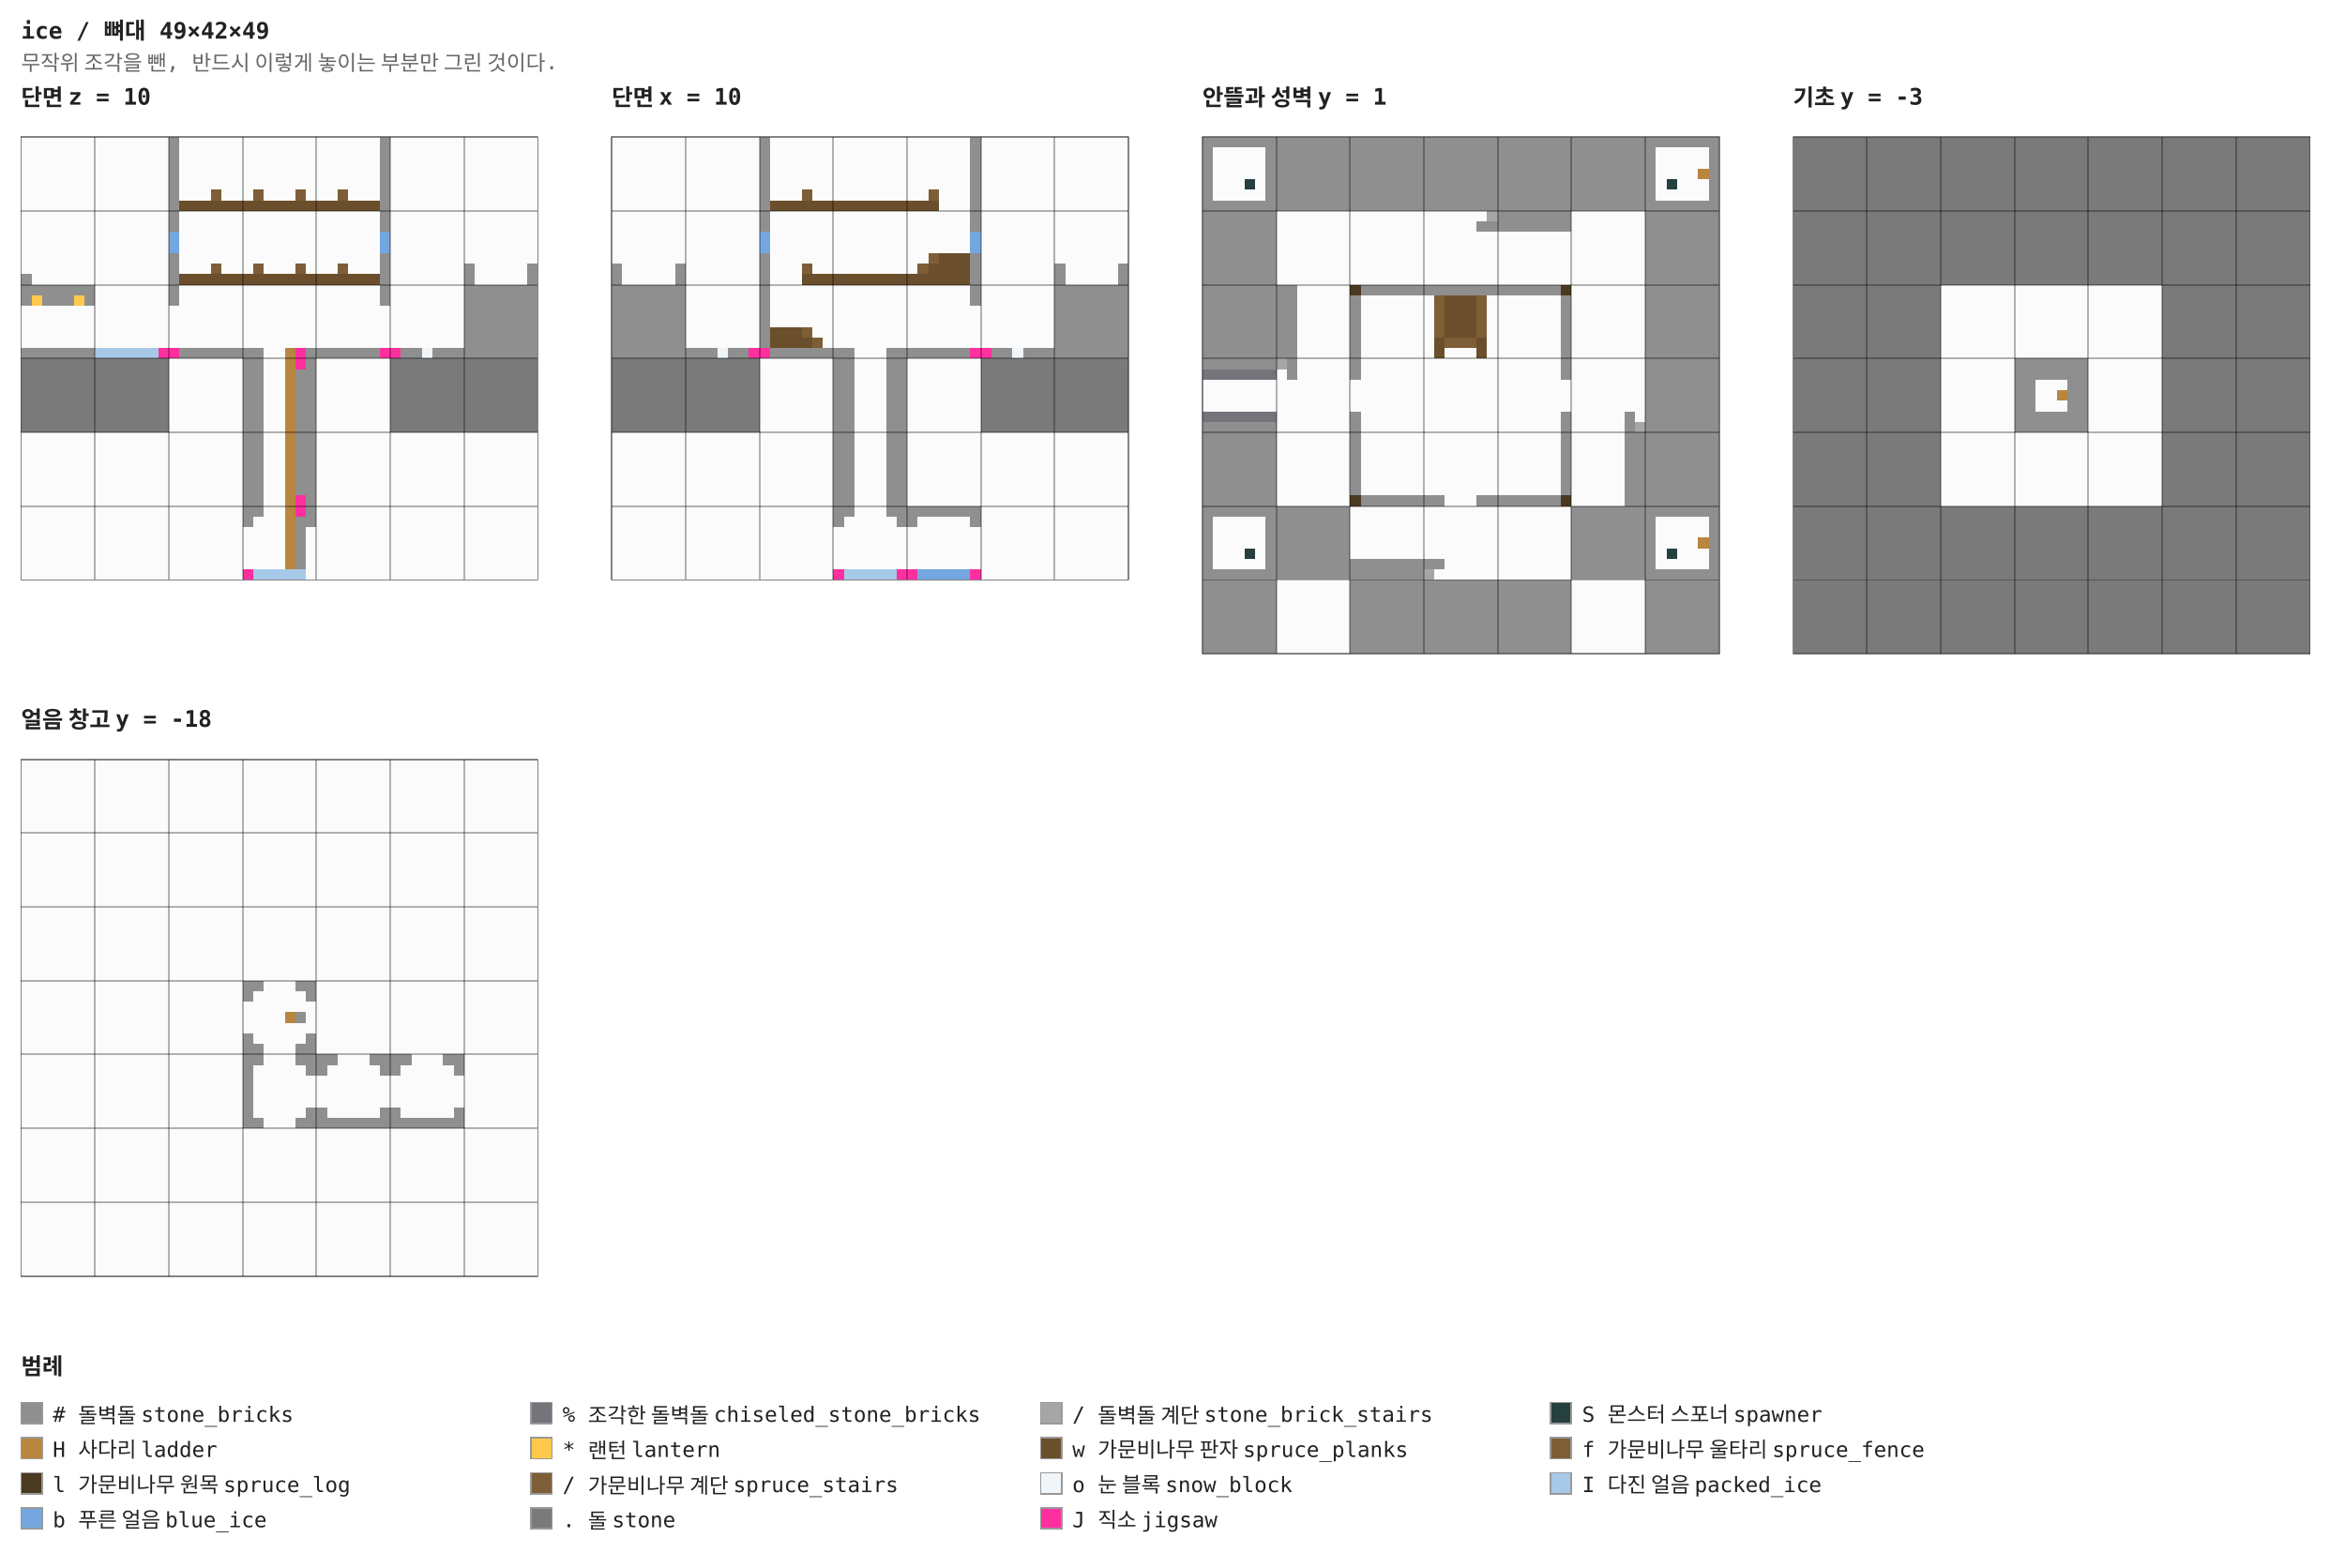
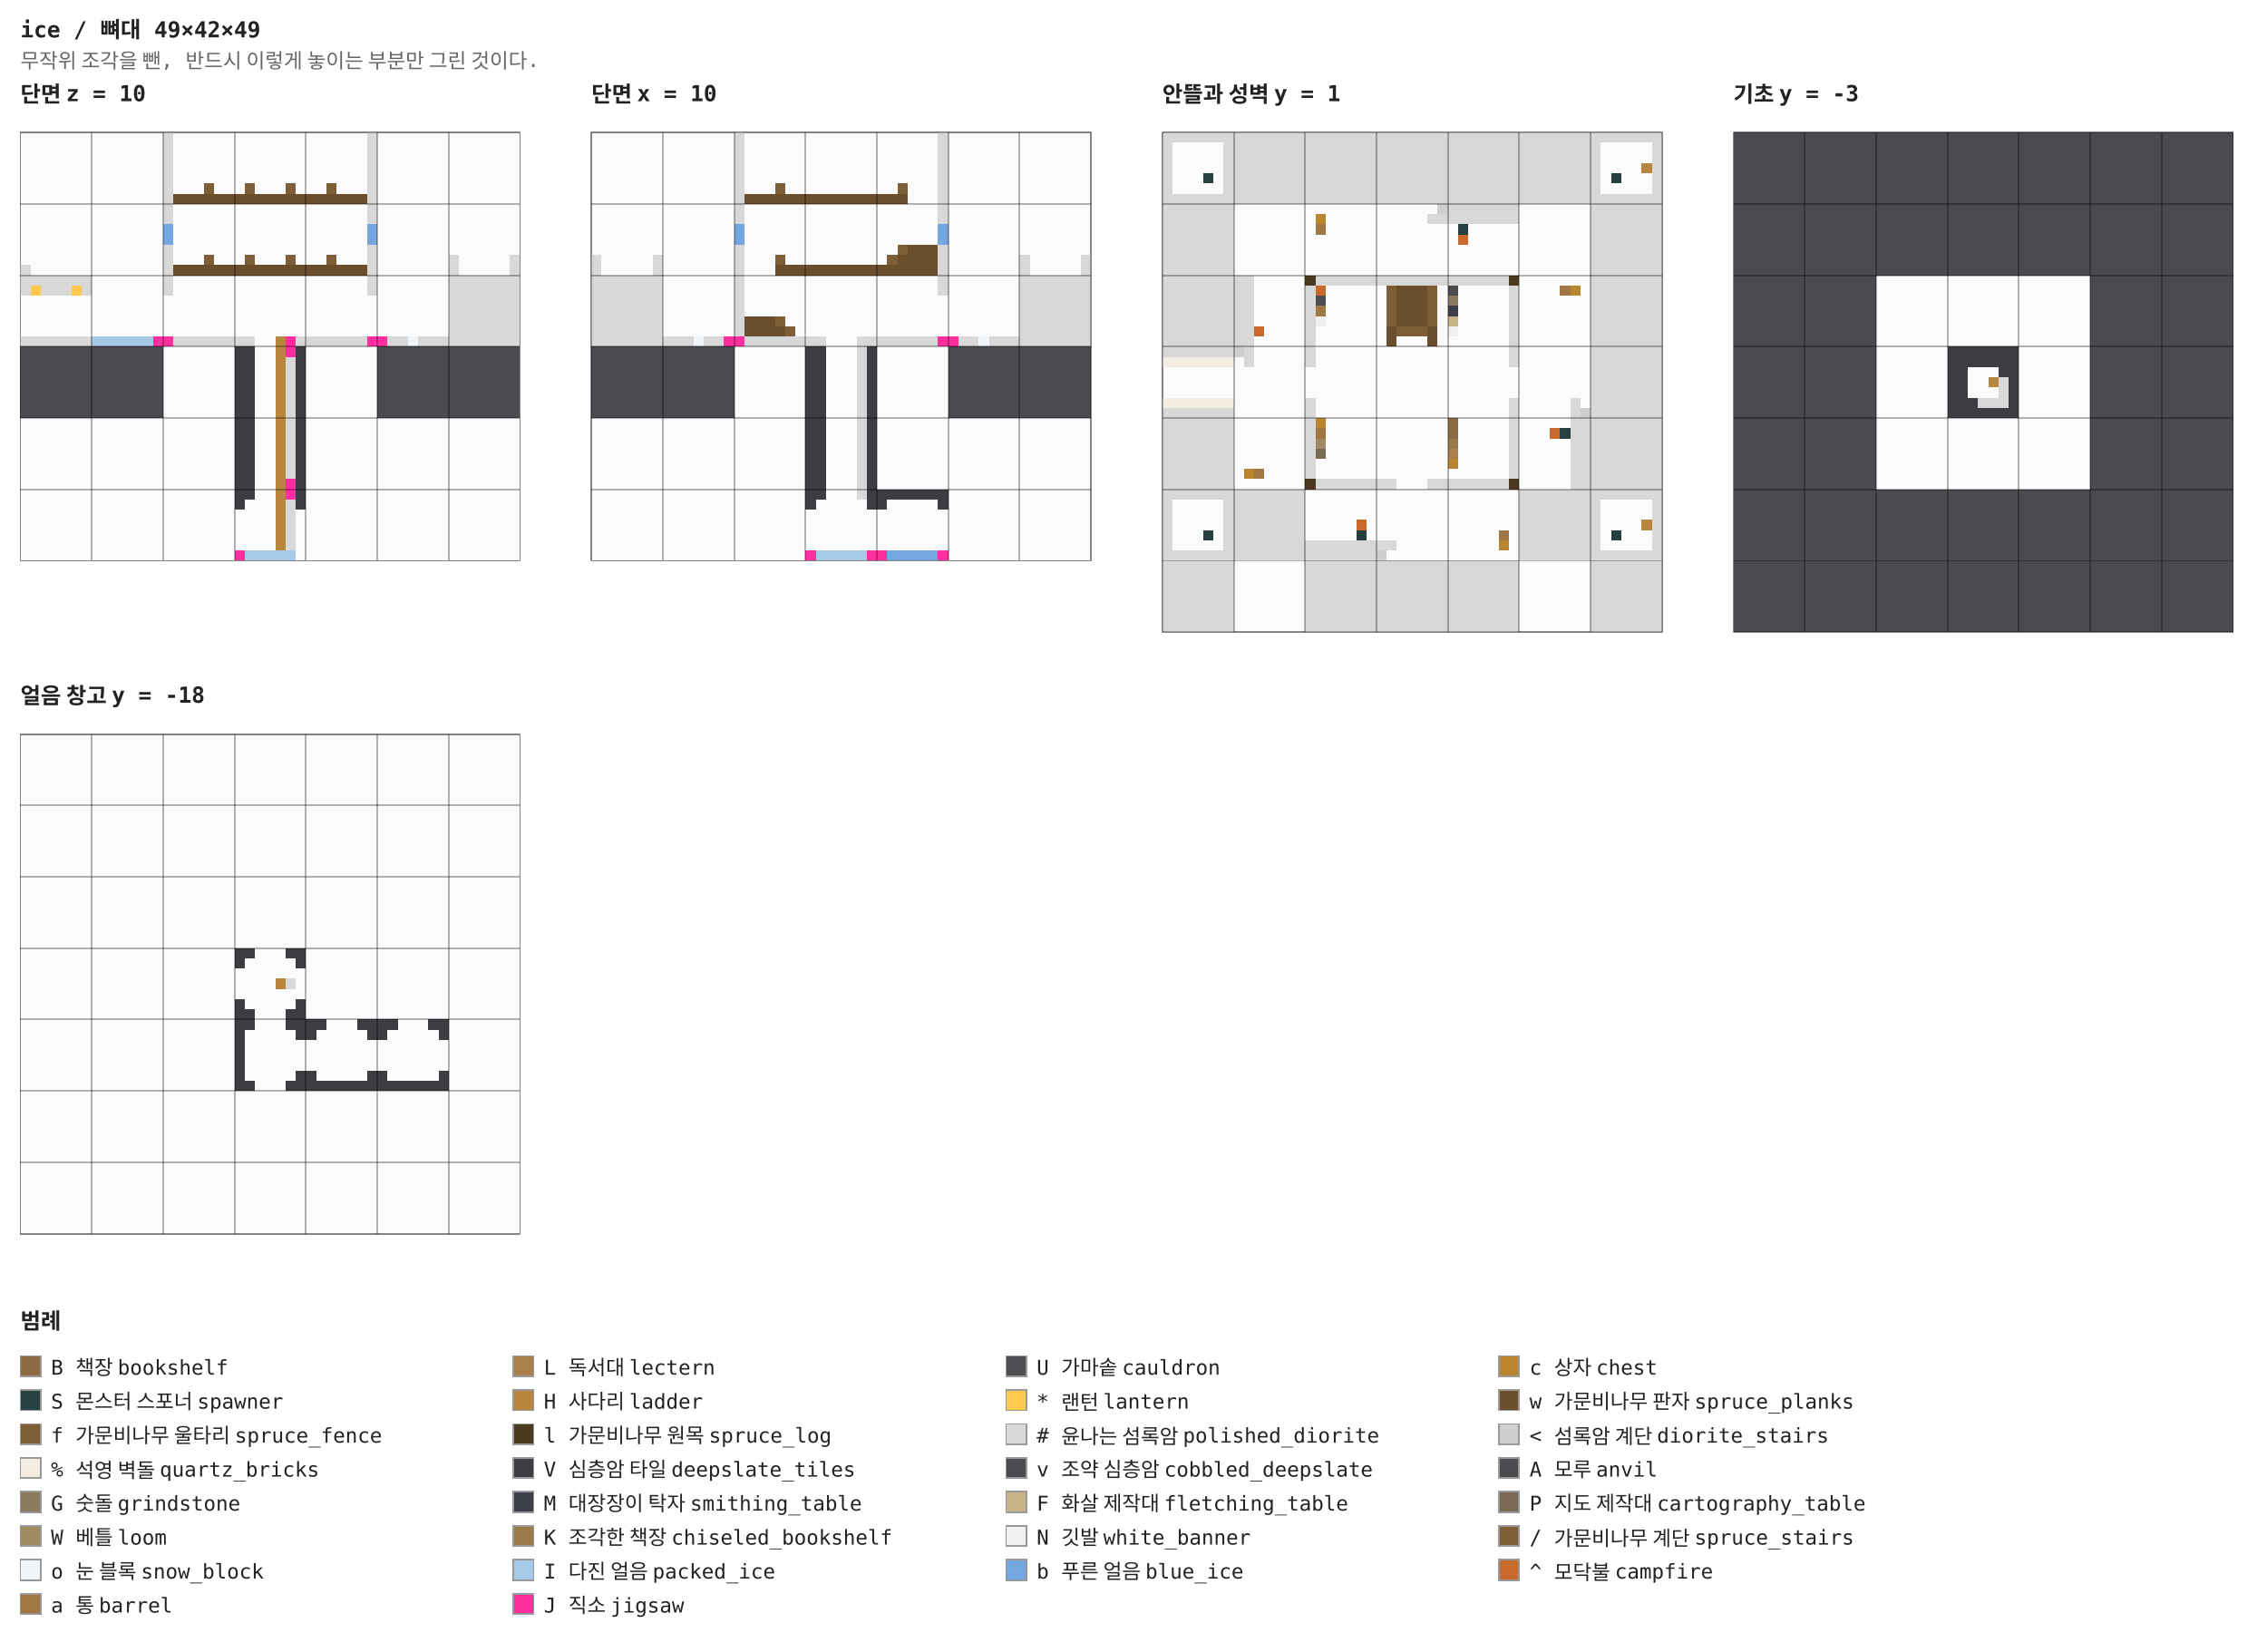
- <svg xmlns="http://www.w3.org/2000/svg" width="1334" height="892" viewBox="0 0 1334 892" shape-rendering="crispEdges" font-family="Consolas,'Malgun Gothic','Noto Sans KR',monospace">
+ <svg xmlns="http://www.w3.org/2000/svg" width="1334" height="972" viewBox="0 0 1334 972" shape-rendering="crispEdges" font-family="Consolas,'Malgun Gothic','Noto Sans KR',monospace">
  <style>text{fill:#222;shape-rendering:auto}.cap{font-size:13px;font-weight:bold}.leg{font-size:12px}.sub{font-size:12px;fill:#666}.tick{font-size:8px;fill:#999;text-anchor:middle}.arrow{font-size:10px;fill:#fff;text-anchor:middle}.fine{stroke:#000;stroke-opacity:.07;stroke-width:1;fill:none}.grid{stroke:#000;stroke-opacity:.30;stroke-width:1}</style>
  <rect width="100%" height="100%" fill="#fff" />
  <text x="12" y="22" class="cap" font-size="16">ice / 뼈대   49×42×49</text>
  <text x="12" y="40" class="sub">무작위 조각을 뺀, 반드시 이렇게 놓이는 부분만 그린 것이다.</text>
  <text x="12" y="60" class="cap">단면 z = 10</text>
  <rect x="12" y="78" width="294" height="252" fill="#fbfbfb" stroke="#bbb" />
-   <path transform="translate(12,78) scale(6)" fill="#8f8f8f" d="M14 0h1v1h-1zM34 0h1v1h-1zM14 1h1v1h-1zM34 1h1v1h-1zM14 2h1v1h-1zM34 2h1v1h-1zM14 3h1v1h-1zM34 3h1v1h-1zM14 4h1v1h-1zM34 4h1v1h-1zM14 5h1v1h-1zM34 5h1v1h-1zM14 6h1v1h-1zM34 6h1v1h-1zM14 7h1v1h-1zM34 7h1v1h-1zM14 8h1v1h-1zM34 8h1v1h-1zM14 11h1v1h-1zM34 11h1v1h-1zM14 12h1v1h-1zM34 12h1v1h-1zM42 12h1v1h-1zM48 12h1v1h-1zM0 13h1v1h-1zM14 13h1v1h-1zM34 13h1v1h-1zM42 13h1v1h-1zM48 13h1v1h-1zM0 14h7v1h-7zM14 14h1v1h-1zM34 14h1v1h-1zM42 14h7v1h-7zM0 15h1v1h-1zM2 15h3v1h-3zM6 15h1v1h-1zM14 15h1v1h-1zM34 15h1v1h-1zM42 15h7v1h-7zM42 16h7v1h-7zM42 17h7v1h-7zM42 18h7v1h-7zM42 19h7v1h-7zM0 20h7v1h-7zM15 20h8v1h-8zM27 20h7v1h-7zM36 20h2v1h-2zM39 20h10v1h-10zM21 21h2v1h-2zM27 21h1v1h-1zM21 22h2v1h-2zM26 22h2v1h-2zM21 23h2v1h-2zM26 23h2v1h-2zM21 24h2v1h-2zM26 24h2v1h-2zM21 25h2v1h-2zM26 25h2v1h-2zM21 26h2v1h-2zM26 26h2v1h-2zM21 27h2v1h-2zM26 27h2v1h-2zM21 28h2v1h-2zM26 28h2v1h-2zM21 29h2v1h-2zM26 29h2v1h-2zM21 30h2v1h-2zM26 30h2v1h-2zM21 31h2v1h-2zM26 31h2v1h-2zM21 32h2v1h-2zM26 32h2v1h-2zM21 33h2v1h-2zM26 33h2v1h-2zM21 34h2v1h-2zM27 34h1v1h-1zM21 35h2v1h-2zM27 35h1v1h-1zM21 36h1v1h-1zM26 36h2v1h-2zM26 37h1v1h-1zM26 38h1v1h-1zM26 39h1v1h-1zM26 40h1v1h-1z" />
+   <path transform="translate(12,78) scale(6)" fill="#d8d8d8" d="M14 0h1v1h-1zM34 0h1v1h-1zM14 1h1v1h-1zM34 1h1v1h-1zM14 2h1v1h-1zM34 2h1v1h-1zM14 3h1v1h-1zM34 3h1v1h-1zM14 4h1v1h-1zM34 4h1v1h-1zM14 5h1v1h-1zM34 5h1v1h-1zM14 6h1v1h-1zM34 6h1v1h-1zM14 7h1v1h-1zM34 7h1v1h-1zM14 8h1v1h-1zM34 8h1v1h-1zM14 11h1v1h-1zM34 11h1v1h-1zM14 12h1v1h-1zM34 12h1v1h-1zM42 12h1v1h-1zM48 12h1v1h-1zM0 13h1v1h-1zM14 13h1v1h-1zM34 13h1v1h-1zM42 13h1v1h-1zM48 13h1v1h-1zM0 14h7v1h-7zM14 14h1v1h-1zM34 14h1v1h-1zM42 14h7v1h-7zM0 15h1v1h-1zM2 15h3v1h-3zM6 15h1v1h-1zM14 15h1v1h-1zM34 15h1v1h-1zM42 15h7v1h-7zM42 16h7v1h-7zM42 17h7v1h-7zM42 18h7v1h-7zM42 19h7v1h-7zM0 20h7v1h-7zM15 20h8v1h-8zM27 20h7v1h-7zM36 20h2v1h-2zM39 20h10v1h-10zM26 22h1v1h-1zM26 23h1v1h-1zM26 24h1v1h-1zM26 25h1v1h-1zM26 26h1v1h-1zM26 27h1v1h-1zM26 28h1v1h-1zM26 29h1v1h-1zM26 30h1v1h-1zM26 31h1v1h-1zM26 32h1v1h-1zM26 33h1v1h-1zM26 36h1v1h-1zM26 37h1v1h-1zM26 38h1v1h-1zM26 39h1v1h-1zM26 40h1v1h-1z" />
  <path transform="translate(12,78) scale(6)" fill="#7d5e36" d="M18 5h1v1h-1zM22 5h1v1h-1zM26 5h1v1h-1zM30 5h1v1h-1zM18 12h1v1h-1zM22 12h1v1h-1zM26 12h1v1h-1zM30 12h1v1h-1z" />
  <path transform="translate(12,78) scale(6)" fill="#6b4f2c" d="M15 6h19v1h-19zM15 13h19v1h-19z" />
  <path transform="translate(12,78) scale(6)" fill="#74a7e0" d="M14 9h1v1h-1zM34 9h1v1h-1zM14 10h1v1h-1zM34 10h1v1h-1z" />
  <path transform="translate(12,78) scale(6)" fill="#ffc94d" d="M1 15h1v1h-1zM5 15h1v1h-1z" />
  <path transform="translate(12,78) scale(6)" fill="#a6c9e8" d="M7 20h6v1h-6zM22 41h5v1h-5z" />
  <path transform="translate(12,78) scale(6)" fill="#ff2fa0" d="M13 20h2v1h-2zM26 20h1v1h-1zM34 20h2v1h-2zM26 21h1v1h-1zM26 34h1v1h-1zM26 35h1v1h-1zM21 41h1v1h-1z" />
  <path transform="translate(12,78) scale(6)" fill="#b8863f" d="M25 20h1v1h-1zM25 21h1v1h-1zM25 22h1v1h-1zM25 23h1v1h-1zM25 24h1v1h-1zM25 25h1v1h-1zM25 26h1v1h-1zM25 27h1v1h-1zM25 28h1v1h-1zM25 29h1v1h-1zM25 30h1v1h-1zM25 31h1v1h-1zM25 32h1v1h-1zM25 33h1v1h-1zM25 34h1v1h-1zM25 35h1v1h-1zM25 36h1v1h-1zM25 37h1v1h-1zM25 38h1v1h-1zM25 39h1v1h-1zM25 40h1v1h-1z" />
  <path transform="translate(12,78) scale(6)" fill="#f0f5f9" d="M38 20h1v1h-1z" />
-   <path transform="translate(12,78) scale(6)" fill="#7a7a7a" d="M0 21h14v1h-14zM35 21h14v1h-14zM0 22h14v1h-14zM35 22h14v1h-14zM0 23h14v1h-14zM35 23h14v1h-14zM0 24h14v1h-14zM35 24h14v1h-14zM0 25h14v1h-14zM35 25h14v1h-14zM0 26h14v1h-14zM35 26h14v1h-14zM0 27h14v1h-14zM35 27h14v1h-14z" />
+   <path transform="translate(12,78) scale(6)" fill="#4a4a50" d="M0 21h14v1h-14zM35 21h14v1h-14zM0 22h14v1h-14zM35 22h14v1h-14zM0 23h14v1h-14zM35 23h14v1h-14zM0 24h14v1h-14zM35 24h14v1h-14zM0 25h14v1h-14zM35 25h14v1h-14zM0 26h14v1h-14zM35 26h14v1h-14zM0 27h14v1h-14zM35 27h14v1h-14z" />
+   <path transform="translate(12,78) scale(6)" fill="#3c3c42" d="M21 21h2v1h-2zM27 21h1v1h-1zM21 22h2v1h-2zM27 22h1v1h-1zM21 23h2v1h-2zM27 23h1v1h-1zM21 24h2v1h-2zM27 24h1v1h-1zM21 25h2v1h-2zM27 25h1v1h-1zM21 26h2v1h-2zM27 26h1v1h-1zM21 27h2v1h-2zM27 27h1v1h-1zM21 28h2v1h-2zM27 28h1v1h-1zM21 29h2v1h-2zM27 29h1v1h-1zM21 30h2v1h-2zM27 30h1v1h-1zM21 31h2v1h-2zM27 31h1v1h-1zM21 32h2v1h-2zM27 32h1v1h-1zM21 33h2v1h-2zM27 33h1v1h-1zM21 34h2v1h-2zM27 34h1v1h-1zM21 35h2v1h-2zM27 35h1v1h-1zM21 36h1v1h-1zM27 36h1v1h-1z" />
  <line x1="12" y1="78" x2="12" y2="330" class="grid" />
  <line x1="54" y1="78" x2="54" y2="330" class="grid" />
  <line x1="96" y1="78" x2="96" y2="330" class="grid" />
  <line x1="138" y1="78" x2="138" y2="330" class="grid" />
  <line x1="180" y1="78" x2="180" y2="330" class="grid" />
  <line x1="222" y1="78" x2="222" y2="330" class="grid" />
  <line x1="264" y1="78" x2="264" y2="330" class="grid" />
  <line x1="306" y1="78" x2="306" y2="330" class="grid" />
  <line x1="12" y1="78" x2="306" y2="78" class="grid" />
  <line x1="12" y1="120" x2="306" y2="120" class="grid" />
  <line x1="12" y1="162" x2="306" y2="162" class="grid" />
  <line x1="12" y1="204" x2="306" y2="204" class="grid" />
  <line x1="12" y1="246" x2="306" y2="246" class="grid" />
  <line x1="12" y1="288" x2="306" y2="288" class="grid" />
  <line x1="12" y1="330" x2="306" y2="330" class="grid" />
  <text x="348" y="60" class="cap">단면 x = 10</text>
  <rect x="348" y="78" width="294" height="252" fill="#fbfbfb" stroke="#bbb" />
-   <path transform="translate(348,78) scale(6)" fill="#8f8f8f" d="M14 0h1v1h-1zM34 0h1v1h-1zM14 1h1v1h-1zM34 1h1v1h-1zM14 2h1v1h-1zM34 2h1v1h-1zM14 3h1v1h-1zM34 3h1v1h-1zM14 4h1v1h-1zM34 4h1v1h-1zM14 5h1v1h-1zM34 5h1v1h-1zM14 6h1v1h-1zM34 6h1v1h-1zM14 7h1v1h-1zM34 7h1v1h-1zM14 8h1v1h-1zM34 8h1v1h-1zM14 11h1v1h-1zM34 11h1v1h-1zM0 12h1v1h-1zM6 12h1v1h-1zM14 12h1v1h-1zM34 12h1v1h-1zM42 12h1v1h-1zM48 12h1v1h-1zM0 13h1v1h-1zM6 13h1v1h-1zM14 13h1v1h-1zM34 13h1v1h-1zM42 13h1v1h-1zM48 13h1v1h-1zM0 14h7v1h-7zM14 14h1v1h-1zM34 14h1v1h-1zM42 14h7v1h-7zM0 15h7v1h-7zM14 15h1v1h-1zM34 15h1v1h-1zM42 15h7v1h-7zM0 16h7v1h-7zM14 16h1v1h-1zM42 16h7v1h-7zM0 17h7v1h-7zM14 17h1v1h-1zM42 17h7v1h-7zM0 18h7v1h-7zM14 18h1v1h-1zM42 18h7v1h-7zM0 19h7v1h-7zM14 19h1v1h-1zM42 19h7v1h-7zM0 20h10v1h-10zM11 20h2v1h-2zM15 20h8v1h-8zM26 20h8v1h-8zM36 20h2v1h-2zM39 20h10v1h-10zM21 21h2v1h-2zM26 21h2v1h-2zM21 22h2v1h-2zM26 22h2v1h-2zM21 23h2v1h-2zM26 23h2v1h-2zM21 24h2v1h-2zM26 24h2v1h-2zM21 25h2v1h-2zM26 25h2v1h-2zM21 26h2v1h-2zM26 26h2v1h-2zM21 27h2v1h-2zM26 27h2v1h-2zM21 28h2v1h-2zM26 28h2v1h-2zM21 29h2v1h-2zM26 29h2v1h-2zM21 30h2v1h-2zM26 30h2v1h-2zM21 31h2v1h-2zM26 31h2v1h-2zM21 32h2v1h-2zM26 32h2v1h-2zM21 33h2v1h-2zM26 33h2v1h-2zM21 34h2v1h-2zM26 34h2v1h-2zM21 35h2v1h-2zM26 35h9v1h-9zM21 36h1v1h-1zM27 36h2v1h-2zM34 36h1v1h-1z" />
+   <path transform="translate(348,78) scale(6)" fill="#d8d8d8" d="M14 0h1v1h-1zM34 0h1v1h-1zM14 1h1v1h-1zM34 1h1v1h-1zM14 2h1v1h-1zM34 2h1v1h-1zM14 3h1v1h-1zM34 3h1v1h-1zM14 4h1v1h-1zM34 4h1v1h-1zM14 5h1v1h-1zM34 5h1v1h-1zM14 6h1v1h-1zM34 6h1v1h-1zM14 7h1v1h-1zM34 7h1v1h-1zM14 8h1v1h-1zM34 8h1v1h-1zM14 11h1v1h-1zM34 11h1v1h-1zM0 12h1v1h-1zM6 12h1v1h-1zM14 12h1v1h-1zM34 12h1v1h-1zM42 12h1v1h-1zM48 12h1v1h-1zM0 13h1v1h-1zM6 13h1v1h-1zM14 13h1v1h-1zM34 13h1v1h-1zM42 13h1v1h-1zM48 13h1v1h-1zM0 14h7v1h-7zM14 14h1v1h-1zM34 14h1v1h-1zM42 14h7v1h-7zM0 15h7v1h-7zM14 15h1v1h-1zM34 15h1v1h-1zM42 15h7v1h-7zM0 16h7v1h-7zM14 16h1v1h-1zM42 16h7v1h-7zM0 17h7v1h-7zM14 17h1v1h-1zM42 17h7v1h-7zM0 18h7v1h-7zM14 18h1v1h-1zM42 18h7v1h-7zM0 19h7v1h-7zM14 19h1v1h-1zM42 19h7v1h-7zM0 20h10v1h-10zM11 20h2v1h-2zM15 20h8v1h-8zM26 20h8v1h-8zM36 20h2v1h-2zM39 20h10v1h-10zM26 21h1v1h-1zM26 22h1v1h-1zM26 23h1v1h-1zM26 24h1v1h-1zM26 25h1v1h-1zM26 26h1v1h-1zM26 27h1v1h-1zM26 28h1v1h-1zM26 29h1v1h-1zM26 30h1v1h-1zM26 31h1v1h-1zM26 32h1v1h-1zM26 33h1v1h-1zM26 34h1v1h-1zM26 35h1v1h-1z" />
  <path transform="translate(348,78) scale(6)" fill="#7d5e36" d="M18 5h1v1h-1zM30 5h1v1h-1zM30 11h1v1h-1zM18 12h1v1h-1zM29 12h1v1h-1zM18 18h1v1h-1zM19 19h1v1h-1z" />
  <path transform="translate(348,78) scale(6)" fill="#6b4f2c" d="M15 6h16v1h-16zM31 11h3v1h-3zM30 12h4v1h-4zM18 13h16v1h-16zM15 18h3v1h-3zM15 19h4v1h-4z" />
  <path transform="translate(348,78) scale(6)" fill="#74a7e0" d="M14 9h1v1h-1zM34 9h1v1h-1zM14 10h1v1h-1zM34 10h1v1h-1zM29 41h5v1h-5z" />
  <path transform="translate(348,78) scale(6)" fill="#f0f5f9" d="M10 20h1v1h-1zM38 20h1v1h-1z" />
  <path transform="translate(348,78) scale(6)" fill="#ff2fa0" d="M13 20h2v1h-2zM34 20h2v1h-2zM21 41h1v1h-1zM27 41h2v1h-2zM34 41h1v1h-1z" />
-   <path transform="translate(348,78) scale(6)" fill="#7a7a7a" d="M0 21h14v1h-14zM35 21h14v1h-14zM0 22h14v1h-14zM35 22h14v1h-14zM0 23h14v1h-14zM35 23h14v1h-14zM0 24h14v1h-14zM35 24h14v1h-14zM0 25h14v1h-14zM35 25h14v1h-14zM0 26h14v1h-14zM35 26h14v1h-14zM0 27h14v1h-14zM35 27h14v1h-14z" />
+   <path transform="translate(348,78) scale(6)" fill="#4a4a50" d="M0 21h14v1h-14zM35 21h14v1h-14zM0 22h14v1h-14zM35 22h14v1h-14zM0 23h14v1h-14zM35 23h14v1h-14zM0 24h14v1h-14zM35 24h14v1h-14zM0 25h14v1h-14zM35 25h14v1h-14zM0 26h14v1h-14zM35 26h14v1h-14zM0 27h14v1h-14zM35 27h14v1h-14z" />
+   <path transform="translate(348,78) scale(6)" fill="#3c3c42" d="M21 21h2v1h-2zM27 21h1v1h-1zM21 22h2v1h-2zM27 22h1v1h-1zM21 23h2v1h-2zM27 23h1v1h-1zM21 24h2v1h-2zM27 24h1v1h-1zM21 25h2v1h-2zM27 25h1v1h-1zM21 26h2v1h-2zM27 26h1v1h-1zM21 27h2v1h-2zM27 27h1v1h-1zM21 28h2v1h-2zM27 28h1v1h-1zM21 29h2v1h-2zM27 29h1v1h-1zM21 30h2v1h-2zM27 30h1v1h-1zM21 31h2v1h-2zM27 31h1v1h-1zM21 32h2v1h-2zM27 32h1v1h-1zM21 33h2v1h-2zM27 33h1v1h-1zM21 34h2v1h-2zM27 34h1v1h-1zM21 35h2v1h-2zM27 35h8v1h-8zM21 36h1v1h-1zM27 36h2v1h-2zM34 36h1v1h-1z" />
  <path transform="translate(348,78) scale(6)" fill="#a6c9e8" d="M22 41h5v1h-5z" />
  <line x1="348" y1="78" x2="348" y2="330" class="grid" />
  <line x1="390" y1="78" x2="390" y2="330" class="grid" />
  <line x1="432" y1="78" x2="432" y2="330" class="grid" />
  <line x1="474" y1="78" x2="474" y2="330" class="grid" />
  <line x1="516" y1="78" x2="516" y2="330" class="grid" />
  <line x1="558" y1="78" x2="558" y2="330" class="grid" />
  <line x1="600" y1="78" x2="600" y2="330" class="grid" />
  <line x1="642" y1="78" x2="642" y2="330" class="grid" />
  <line x1="348" y1="78" x2="642" y2="78" class="grid" />
  <line x1="348" y1="120" x2="642" y2="120" class="grid" />
  <line x1="348" y1="162" x2="642" y2="162" class="grid" />
  <line x1="348" y1="204" x2="642" y2="204" class="grid" />
  <line x1="348" y1="246" x2="642" y2="246" class="grid" />
  <line x1="348" y1="288" x2="642" y2="288" class="grid" />
  <line x1="348" y1="330" x2="642" y2="330" class="grid" />
  <text x="684" y="60" class="cap">안뜰과 성벽  y = 1</text>
  <rect x="684" y="78" width="294" height="294" fill="#fbfbfb" stroke="#bbb" />
-   <path transform="translate(684,78) scale(6)" fill="#8f8f8f" d="M0 0h49v1h-49zM0 1h1v1h-1zM6 1h37v1h-37zM48 1h1v1h-1zM0 2h1v1h-1zM6 2h37v1h-37zM48 2h1v1h-1zM0 3h1v1h-1zM6 3h37v1h-37zM48 3h1v1h-1zM0 4h1v1h-1zM6 4h37v1h-37zM48 4h1v1h-1zM0 5h1v1h-1zM6 5h37v1h-37zM48 5h1v1h-1zM0 6h49v1h-49zM0 7h7v1h-7zM28 7h7v1h-7zM42 7h7v1h-7zM0 8h7v1h-7zM26 8h9v1h-9zM42 8h7v1h-7zM0 9h7v1h-7zM42 9h7v1h-7zM0 10h7v1h-7zM42 10h7v1h-7zM0 11h7v1h-7zM42 11h7v1h-7zM0 12h7v1h-7zM42 12h7v1h-7zM0 13h7v1h-7zM42 13h7v1h-7zM0 14h9v1h-9zM15 14h19v1h-19zM42 14h7v1h-7zM0 15h9v1h-9zM14 15h1v1h-1zM34 15h1v1h-1zM42 15h7v1h-7zM0 16h9v1h-9zM14 16h1v1h-1zM34 16h1v1h-1zM42 16h7v1h-7zM0 17h9v1h-9zM14 17h1v1h-1zM34 17h1v1h-1zM42 17h7v1h-7zM0 18h9v1h-9zM14 18h1v1h-1zM34 18h1v1h-1zM42 18h7v1h-7zM0 19h9v1h-9zM14 19h1v1h-1zM34 19h1v1h-1zM42 19h7v1h-7zM0 20h9v1h-9zM14 20h1v1h-1zM34 20h1v1h-1zM42 20h7v1h-7zM0 21h7v1h-7zM8 21h1v1h-1zM14 21h1v1h-1zM34 21h1v1h-1zM42 21h7v1h-7zM8 22h1v1h-1zM14 22h1v1h-1zM34 22h1v1h-1zM42 22h7v1h-7zM42 23h7v1h-7zM42 24h7v1h-7zM42 25h7v1h-7zM14 26h1v1h-1zM34 26h1v1h-1zM40 26h1v1h-1zM42 26h7v1h-7zM0 27h7v1h-7zM14 27h1v1h-1zM34 27h1v1h-1zM40 27h1v1h-1zM42 27h7v1h-7zM0 28h7v1h-7zM14 28h1v1h-1zM34 28h1v1h-1zM40 28h9v1h-9zM0 29h7v1h-7zM14 29h1v1h-1zM34 29h1v1h-1zM40 29h9v1h-9zM0 30h7v1h-7zM14 30h1v1h-1zM34 30h1v1h-1zM40 30h9v1h-9zM0 31h7v1h-7zM14 31h1v1h-1zM34 31h1v1h-1zM40 31h9v1h-9zM0 32h7v1h-7zM14 32h1v1h-1zM34 32h1v1h-1zM40 32h9v1h-9zM0 33h7v1h-7zM14 33h1v1h-1zM34 33h1v1h-1zM40 33h9v1h-9zM0 34h7v1h-7zM15 34h8v1h-8zM26 34h8v1h-8zM40 34h9v1h-9zM0 35h14v1h-14zM35 35h14v1h-14zM0 36h1v1h-1zM6 36h8v1h-8zM35 36h8v1h-8zM48 36h1v1h-1zM0 37h1v1h-1zM6 37h8v1h-8zM35 37h8v1h-8zM48 37h1v1h-1zM0 38h1v1h-1zM6 38h8v1h-8zM35 38h8v1h-8zM48 38h1v1h-1zM0 39h1v1h-1zM6 39h8v1h-8zM35 39h8v1h-8zM48 39h1v1h-1zM0 40h1v1h-1zM6 40h17v1h-17zM35 40h8v1h-8zM48 40h1v1h-1zM0 41h21v1h-21zM35 41h14v1h-14zM0 42h7v1h-7zM14 42h21v1h-21zM42 42h7v1h-7zM0 43h7v1h-7zM14 43h21v1h-21zM42 43h7v1h-7zM0 44h7v1h-7zM14 44h21v1h-21zM42 44h7v1h-7zM0 45h7v1h-7zM14 45h21v1h-21zM42 45h7v1h-7zM0 46h7v1h-7zM14 46h21v1h-21zM42 46h7v1h-7zM0 47h7v1h-7zM14 47h21v1h-21zM42 47h7v1h-7zM0 48h7v1h-7zM14 48h21v1h-21zM42 48h7v1h-7z" />
+   <path transform="translate(684,78) scale(6)" fill="#d8d8d8" d="M0 0h49v1h-49zM0 1h1v1h-1zM6 1h37v1h-37zM48 1h1v1h-1zM0 2h1v1h-1zM6 2h37v1h-37zM48 2h1v1h-1zM0 3h1v1h-1zM6 3h37v1h-37zM48 3h1v1h-1zM0 4h1v1h-1zM6 4h37v1h-37zM48 4h1v1h-1zM0 5h1v1h-1zM6 5h37v1h-37zM48 5h1v1h-1zM0 6h49v1h-49zM0 7h7v1h-7zM28 7h7v1h-7zM42 7h7v1h-7zM0 8h7v1h-7zM26 8h9v1h-9zM42 8h7v1h-7zM0 9h7v1h-7zM42 9h7v1h-7zM0 10h7v1h-7zM42 10h7v1h-7zM0 11h7v1h-7zM42 11h7v1h-7zM0 12h7v1h-7zM42 12h7v1h-7zM0 13h7v1h-7zM42 13h7v1h-7zM0 14h9v1h-9zM15 14h19v1h-19zM42 14h7v1h-7zM0 15h9v1h-9zM14 15h1v1h-1zM34 15h1v1h-1zM42 15h7v1h-7zM0 16h9v1h-9zM14 16h1v1h-1zM34 16h1v1h-1zM42 16h7v1h-7zM0 17h9v1h-9zM14 17h1v1h-1zM34 17h1v1h-1zM42 17h7v1h-7zM0 18h9v1h-9zM14 18h1v1h-1zM34 18h1v1h-1zM42 18h7v1h-7zM0 19h9v1h-9zM14 19h1v1h-1zM34 19h1v1h-1zM42 19h7v1h-7zM0 20h9v1h-9zM14 20h1v1h-1zM34 20h1v1h-1zM42 20h7v1h-7zM0 21h7v1h-7zM8 21h1v1h-1zM14 21h1v1h-1zM34 21h1v1h-1zM42 21h7v1h-7zM8 22h1v1h-1zM14 22h1v1h-1zM34 22h1v1h-1zM42 22h7v1h-7zM42 23h7v1h-7zM42 24h7v1h-7zM42 25h7v1h-7zM14 26h1v1h-1zM34 26h1v1h-1zM40 26h1v1h-1zM42 26h7v1h-7zM0 27h7v1h-7zM14 27h1v1h-1zM34 27h1v1h-1zM40 27h1v1h-1zM42 27h7v1h-7zM0 28h7v1h-7zM14 28h1v1h-1zM34 28h1v1h-1zM40 28h9v1h-9zM0 29h7v1h-7zM14 29h1v1h-1zM34 29h1v1h-1zM40 29h9v1h-9zM0 30h7v1h-7zM14 30h1v1h-1zM34 30h1v1h-1zM40 30h9v1h-9zM0 31h7v1h-7zM14 31h1v1h-1zM34 31h1v1h-1zM40 31h9v1h-9zM0 32h7v1h-7zM14 32h1v1h-1zM34 32h1v1h-1zM40 32h9v1h-9zM0 33h7v1h-7zM14 33h1v1h-1zM34 33h1v1h-1zM40 33h9v1h-9zM0 34h7v1h-7zM15 34h8v1h-8zM26 34h8v1h-8zM40 34h9v1h-9zM0 35h14v1h-14zM35 35h14v1h-14zM0 36h1v1h-1zM6 36h8v1h-8zM35 36h8v1h-8zM48 36h1v1h-1zM0 37h1v1h-1zM6 37h8v1h-8zM35 37h8v1h-8zM48 37h1v1h-1zM0 38h1v1h-1zM6 38h8v1h-8zM35 38h8v1h-8zM48 38h1v1h-1zM0 39h1v1h-1zM6 39h8v1h-8zM35 39h8v1h-8zM48 39h1v1h-1zM0 40h1v1h-1zM6 40h17v1h-17zM35 40h8v1h-8zM48 40h1v1h-1zM0 41h21v1h-21zM35 41h14v1h-14zM0 42h7v1h-7zM14 42h21v1h-21zM42 42h7v1h-7zM0 43h7v1h-7zM14 43h21v1h-21zM42 43h7v1h-7zM0 44h7v1h-7zM14 44h21v1h-21zM42 44h7v1h-7zM0 45h7v1h-7zM14 45h21v1h-21zM42 45h7v1h-7zM0 46h7v1h-7zM14 46h21v1h-21zM42 46h7v1h-7zM0 47h7v1h-7zM14 47h21v1h-21zM42 47h7v1h-7zM0 48h7v1h-7zM14 48h21v1h-21zM42 48h7v1h-7z" />
  <path transform="translate(684,78) scale(6)" fill="#b8863f" d="M47 3h1v1h-1zM47 38h1v1h-1z" />
-   <path transform="translate(684,78) scale(6)" fill="#25403f" d="M4 4h1v1h-1zM44 4h1v1h-1zM4 39h1v1h-1zM44 39h1v1h-1z" />
-   <path transform="translate(684,78) scale(6)" fill="#a6a6a6" d="M27 7h1v1h-1zM7 21h1v1h-1zM41 27h1v1h-1zM21 41h1v1h-1z" />
+   <path transform="translate(684,78) scale(6)" fill="#25403f" d="M4 4h1v1h-1zM44 4h1v1h-1zM29 9h1v1h-1zM39 29h1v1h-1zM4 39h1v1h-1zM19 39h1v1h-1zM44 39h1v1h-1z" />
+   <path transform="translate(684,78) scale(6)" fill="#cfcfcf" d="M27 7h1v1h-1zM7 21h1v1h-1zM41 27h1v1h-1zM21 41h1v1h-1z" />
+   <path transform="translate(684,78) scale(6)" fill="#b9852f" d="M15 8h1v1h-1zM40 15h1v1h-1zM15 28h1v1h-1zM28 32h1v1h-1zM8 33h1v1h-1zM33 40h1v1h-1z" />
+   <path transform="translate(684,78) scale(6)" fill="#a07743" d="M15 9h1v1h-1zM39 15h1v1h-1zM15 17h1v1h-1zM15 29h1v1h-1zM9 33h1v1h-1zM33 39h1v1h-1z" />
+   <path transform="translate(684,78) scale(6)" fill="#c86a2b" d="M29 10h1v1h-1zM15 15h1v1h-1zM9 19h1v1h-1zM38 29h1v1h-1zM19 38h1v1h-1z" />
  <path transform="translate(684,78) scale(6)" fill="#4b3a22" d="M14 14h1v1h-1zM34 14h1v1h-1zM14 34h1v1h-1zM34 34h1v1h-1z" />
  <path transform="translate(684,78) scale(6)" fill="#7d5e36" d="M22 15h1v1h-1zM26 15h1v1h-1zM22 16h1v1h-1zM26 16h1v1h-1zM22 17h1v1h-1zM26 17h1v1h-1zM22 18h1v1h-1zM26 18h1v1h-1zM23 19h3v1h-3z" />
  <path transform="translate(684,78) scale(6)" fill="#6b4f2c" d="M23 15h3v1h-3zM23 16h3v1h-3zM23 17h3v1h-3zM23 18h3v1h-3zM22 19h1v1h-1zM26 19h1v1h-1zM22 20h1v1h-1zM26 20h1v1h-1z" />
-   <path transform="translate(684,78) scale(6)" fill="#74747a" d="M0 22h7v1h-7zM0 26h7v1h-7z" />
+   <path transform="translate(684,78) scale(6)" fill="#4a4a4f" d="M28 15h1v1h-1z" />
+   <path transform="translate(684,78) scale(6)" fill="#4e4e52" d="M15 16h1v1h-1z" />
+   <path transform="translate(684,78) scale(6)" fill="#8a7a5e" d="M28 16h1v1h-1z" />
+   <path transform="translate(684,78) scale(6)" fill="#3c3f4a" d="M28 17h1v1h-1z" />
+   <path transform="translate(684,78) scale(6)" fill="#f0f0f0" d="M15 18h1v1h-1zM28 19h1v1h-1z" />
+   <path transform="translate(684,78) scale(6)" fill="#c9b48a" d="M28 18h1v1h-1z" />
+   <path transform="translate(684,78) scale(6)" fill="#f2ece1" d="M0 22h7v1h-7zM0 26h7v1h-7z" />
+   <path transform="translate(684,78) scale(6)" fill="#8d6a43" d="M28 28h1v1h-1zM28 29h1v1h-1z" />
+   <path transform="translate(684,78) scale(6)" fill="#a08a62" d="M15 30h1v1h-1z" />
+   <path transform="translate(684,78) scale(6)" fill="#9a7a4a" d="M28 30h1v1h-1z" />
+   <path transform="translate(684,78) scale(6)" fill="#7a6a55" d="M15 31h1v1h-1z" />
+   <path transform="translate(684,78) scale(6)" fill="#ab7f4c" d="M28 31h1v1h-1z" />
  <line x1="684" y1="78" x2="684" y2="372" class="grid" />
  <line x1="726" y1="78" x2="726" y2="372" class="grid" />
  <line x1="768" y1="78" x2="768" y2="372" class="grid" />
  <line x1="810" y1="78" x2="810" y2="372" class="grid" />
  <line x1="852" y1="78" x2="852" y2="372" class="grid" />
  <line x1="894" y1="78" x2="894" y2="372" class="grid" />
  <line x1="936" y1="78" x2="936" y2="372" class="grid" />
  <line x1="978" y1="78" x2="978" y2="372" class="grid" />
  <line x1="684" y1="78" x2="978" y2="78" class="grid" />
  <line x1="684" y1="120" x2="978" y2="120" class="grid" />
  <line x1="684" y1="162" x2="978" y2="162" class="grid" />
  <line x1="684" y1="204" x2="978" y2="204" class="grid" />
  <line x1="684" y1="246" x2="978" y2="246" class="grid" />
  <line x1="684" y1="288" x2="978" y2="288" class="grid" />
  <line x1="684" y1="330" x2="978" y2="330" class="grid" />
  <line x1="684" y1="372" x2="978" y2="372" class="grid" />
  <text x="1020" y="60" class="cap">기초  y = -3</text>
  <rect x="1020" y="78" width="294" height="294" fill="#fbfbfb" stroke="#bbb" />
-   <path transform="translate(1020,78) scale(6)" fill="#7a7a7a" d="M0 0h49v1h-49zM0 1h49v1h-49zM0 2h49v1h-49zM0 3h49v1h-49zM0 4h49v1h-49zM0 5h49v1h-49zM0 6h49v1h-49zM0 7h49v1h-49zM0 8h49v1h-49zM0 9h49v1h-49zM0 10h49v1h-49zM0 11h49v1h-49zM0 12h49v1h-49zM0 13h49v1h-49zM0 14h14v1h-14zM35 14h14v1h-14zM0 15h14v1h-14zM35 15h14v1h-14zM0 16h14v1h-14zM35 16h14v1h-14zM0 17h14v1h-14zM35 17h14v1h-14zM0 18h14v1h-14zM35 18h14v1h-14zM0 19h14v1h-14zM35 19h14v1h-14zM0 20h14v1h-14zM35 20h14v1h-14zM0 21h14v1h-14zM35 21h14v1h-14zM0 22h14v1h-14zM35 22h14v1h-14zM0 23h14v1h-14zM35 23h14v1h-14zM0 24h14v1h-14zM35 24h14v1h-14zM0 25h14v1h-14zM35 25h14v1h-14zM0 26h14v1h-14zM35 26h14v1h-14zM0 27h14v1h-14zM35 27h14v1h-14zM0 28h14v1h-14zM35 28h14v1h-14zM0 29h14v1h-14zM35 29h14v1h-14zM0 30h14v1h-14zM35 30h14v1h-14zM0 31h14v1h-14zM35 31h14v1h-14zM0 32h14v1h-14zM35 32h14v1h-14zM0 33h14v1h-14zM35 33h14v1h-14zM0 34h14v1h-14zM35 34h14v1h-14zM0 35h49v1h-49zM0 36h49v1h-49zM0 37h49v1h-49zM0 38h49v1h-49zM0 39h49v1h-49zM0 40h49v1h-49zM0 41h49v1h-49zM0 42h49v1h-49zM0 43h49v1h-49zM0 44h49v1h-49zM0 45h49v1h-49zM0 46h49v1h-49zM0 47h49v1h-49zM0 48h49v1h-49z" />
-   <path transform="translate(1020,78) scale(6)" fill="#8f8f8f" d="M21 21h7v1h-7zM21 22h7v1h-7zM21 23h2v1h-2zM26 23h2v1h-2zM21 24h2v1h-2zM26 24h2v1h-2zM21 25h2v1h-2zM26 25h2v1h-2zM21 26h7v1h-7zM21 27h7v1h-7z" />
+   <path transform="translate(1020,78) scale(6)" fill="#4a4a50" d="M0 0h49v1h-49zM0 1h49v1h-49zM0 2h49v1h-49zM0 3h49v1h-49zM0 4h49v1h-49zM0 5h49v1h-49zM0 6h49v1h-49zM0 7h49v1h-49zM0 8h49v1h-49zM0 9h49v1h-49zM0 10h49v1h-49zM0 11h49v1h-49zM0 12h49v1h-49zM0 13h49v1h-49zM0 14h14v1h-14zM35 14h14v1h-14zM0 15h14v1h-14zM35 15h14v1h-14zM0 16h14v1h-14zM35 16h14v1h-14zM0 17h14v1h-14zM35 17h14v1h-14zM0 18h14v1h-14zM35 18h14v1h-14zM0 19h14v1h-14zM35 19h14v1h-14zM0 20h14v1h-14zM35 20h14v1h-14zM0 21h14v1h-14zM35 21h14v1h-14zM0 22h14v1h-14zM35 22h14v1h-14zM0 23h14v1h-14zM35 23h14v1h-14zM0 24h14v1h-14zM35 24h14v1h-14zM0 25h14v1h-14zM35 25h14v1h-14zM0 26h14v1h-14zM35 26h14v1h-14zM0 27h14v1h-14zM35 27h14v1h-14zM0 28h14v1h-14zM35 28h14v1h-14zM0 29h14v1h-14zM35 29h14v1h-14zM0 30h14v1h-14zM35 30h14v1h-14zM0 31h14v1h-14zM35 31h14v1h-14zM0 32h14v1h-14zM35 32h14v1h-14zM0 33h14v1h-14zM35 33h14v1h-14zM0 34h14v1h-14zM35 34h14v1h-14zM0 35h49v1h-49zM0 36h49v1h-49zM0 37h49v1h-49zM0 38h49v1h-49zM0 39h49v1h-49zM0 40h49v1h-49zM0 41h49v1h-49zM0 42h49v1h-49zM0 43h49v1h-49zM0 44h49v1h-49zM0 45h49v1h-49zM0 46h49v1h-49zM0 47h49v1h-49zM0 48h49v1h-49z" />
+   <path transform="translate(1020,78) scale(6)" fill="#3c3c42" d="M21 21h7v1h-7zM21 22h7v1h-7zM21 23h2v1h-2zM26 23h2v1h-2zM21 24h2v1h-2zM27 24h1v1h-1zM21 25h2v1h-2zM27 25h1v1h-1zM21 26h3v1h-3zM27 26h1v1h-1zM21 27h7v1h-7z" />
  <path transform="translate(1020,78) scale(6)" fill="#b8863f" d="M25 24h1v1h-1z" />
+   <path transform="translate(1020,78) scale(6)" fill="#d8d8d8" d="M26 24h1v1h-1zM26 25h1v1h-1zM24 26h3v1h-3z" />
  <line x1="1020" y1="78" x2="1020" y2="372" class="grid" />
  <line x1="1062" y1="78" x2="1062" y2="372" class="grid" />
  <line x1="1104" y1="78" x2="1104" y2="372" class="grid" />
  <line x1="1146" y1="78" x2="1146" y2="372" class="grid" />
  <line x1="1188" y1="78" x2="1188" y2="372" class="grid" />
  <line x1="1230" y1="78" x2="1230" y2="372" class="grid" />
  <line x1="1272" y1="78" x2="1272" y2="372" class="grid" />
  <line x1="1314" y1="78" x2="1314" y2="372" class="grid" />
  <line x1="1020" y1="78" x2="1314" y2="78" class="grid" />
  <line x1="1020" y1="120" x2="1314" y2="120" class="grid" />
  <line x1="1020" y1="162" x2="1314" y2="162" class="grid" />
  <line x1="1020" y1="204" x2="1314" y2="204" class="grid" />
  <line x1="1020" y1="246" x2="1314" y2="246" class="grid" />
  <line x1="1020" y1="288" x2="1314" y2="288" class="grid" />
  <line x1="1020" y1="330" x2="1314" y2="330" class="grid" />
  <line x1="1020" y1="372" x2="1314" y2="372" class="grid" />
  <text x="12" y="414" class="cap">얼음 창고  y = -18</text>
  <rect x="12" y="432" width="294" height="294" fill="#fbfbfb" stroke="#bbb" />
-   <path transform="translate(12,432) scale(6)" fill="#8f8f8f" d="M21 21h2v1h-2zM26 21h2v1h-2zM21 22h1v1h-1zM27 22h1v1h-1zM26 24h1v1h-1zM21 26h1v1h-1zM27 26h1v1h-1zM21 27h2v1h-2zM26 27h2v1h-2zM21 28h2v1h-2zM26 28h4v1h-4zM33 28h4v1h-4zM40 28h2v1h-2zM21 29h1v1h-1zM27 29h2v1h-2zM34 29h2v1h-2zM41 29h1v1h-1zM21 30h1v1h-1zM21 31h1v1h-1zM21 32h1v1h-1zM21 33h1v1h-1zM27 33h2v1h-2zM34 33h2v1h-2zM41 33h1v1h-1zM21 34h2v1h-2zM26 34h16v1h-16z" />
+   <path transform="translate(12,432) scale(6)" fill="#3c3c42" d="M21 21h2v1h-2zM26 21h2v1h-2zM21 22h1v1h-1zM27 22h1v1h-1zM21 26h1v1h-1zM27 26h1v1h-1zM21 27h2v1h-2zM26 27h2v1h-2zM21 28h2v1h-2zM26 28h4v1h-4zM33 28h4v1h-4zM40 28h2v1h-2zM21 29h1v1h-1zM27 29h2v1h-2zM34 29h2v1h-2zM41 29h1v1h-1zM21 30h1v1h-1zM21 31h1v1h-1zM21 32h1v1h-1zM21 33h1v1h-1zM27 33h2v1h-2zM34 33h2v1h-2zM41 33h1v1h-1zM21 34h2v1h-2zM26 34h16v1h-16z" />
  <path transform="translate(12,432) scale(6)" fill="#b8863f" d="M25 24h1v1h-1z" />
+   <path transform="translate(12,432) scale(6)" fill="#d8d8d8" d="M26 24h1v1h-1z" />
  <line x1="12" y1="432" x2="12" y2="726" class="grid" />
  <line x1="54" y1="432" x2="54" y2="726" class="grid" />
  <line x1="96" y1="432" x2="96" y2="726" class="grid" />
  <line x1="138" y1="432" x2="138" y2="726" class="grid" />
  <line x1="180" y1="432" x2="180" y2="726" class="grid" />
  <line x1="222" y1="432" x2="222" y2="726" class="grid" />
  <line x1="264" y1="432" x2="264" y2="726" class="grid" />
  <line x1="306" y1="432" x2="306" y2="726" class="grid" />
  <line x1="12" y1="432" x2="306" y2="432" class="grid" />
  <line x1="12" y1="474" x2="306" y2="474" class="grid" />
  <line x1="12" y1="516" x2="306" y2="516" class="grid" />
  <line x1="12" y1="558" x2="306" y2="558" class="grid" />
  <line x1="12" y1="600" x2="306" y2="600" class="grid" />
  <line x1="12" y1="642" x2="306" y2="642" class="grid" />
  <line x1="12" y1="684" x2="306" y2="684" class="grid" />
  <line x1="12" y1="726" x2="306" y2="726" class="grid" />
  <text x="12" y="782" class="cap">범례</text>
-   <rect x="12" y="798" width="12" height="12" fill="#8f8f8f" stroke="#999" />
-   <text x="30" y="809" class="leg">#  돌벽돌  stone_bricks</text>
-   <rect x="302" y="798" width="12" height="12" fill="#74747a" stroke="#999" />
-   <text x="320" y="809" class="leg">%  조각한 돌벽돌  chiseled_stone_bricks</text>
-   <rect x="592" y="798" width="12" height="12" fill="#a6a6a6" stroke="#999" />
-   <text x="610" y="809" class="leg">/  돌벽돌 계단  stone_brick_stairs</text>
-   <rect x="882" y="798" width="12" height="12" fill="#25403f" stroke="#999" />
-   <text x="900" y="809" class="leg">S  몬스터 스포너  spawner</text>
-   <rect x="12" y="818" width="12" height="12" fill="#b8863f" stroke="#999" />
-   <text x="30" y="829" class="leg">H  사다리  ladder</text>
-   <rect x="302" y="818" width="12" height="12" fill="#ffc94d" stroke="#999" />
-   <text x="320" y="829" class="leg">*  랜턴  lantern</text>
-   <rect x="592" y="818" width="12" height="12" fill="#6b4f2c" stroke="#999" />
-   <text x="610" y="829" class="leg">w  가문비나무 판자  spruce_planks</text>
-   <rect x="882" y="818" width="12" height="12" fill="#7d5e36" stroke="#999" />
-   <text x="900" y="829" class="leg">f  가문비나무 울타리  spruce_fence</text>
-   <rect x="12" y="838" width="12" height="12" fill="#4b3a22" stroke="#999" />
-   <text x="30" y="849" class="leg">l  가문비나무 원목  spruce_log</text>
-   <rect x="302" y="838" width="12" height="12" fill="#7d5e36" stroke="#999" />
-   <text x="320" y="849" class="leg">/  가문비나무 계단  spruce_stairs</text>
-   <rect x="592" y="838" width="12" height="12" fill="#f0f5f9" stroke="#999" />
-   <text x="610" y="849" class="leg">o  눈 블록  snow_block</text>
-   <rect x="882" y="838" width="12" height="12" fill="#a6c9e8" stroke="#999" />
-   <text x="900" y="849" class="leg">I  다진 얼음  packed_ice</text>
-   <rect x="12" y="858" width="12" height="12" fill="#74a7e0" stroke="#999" />
-   <text x="30" y="869" class="leg">b  푸른 얼음  blue_ice</text>
-   <rect x="302" y="858" width="12" height="12" fill="#7a7a7a" stroke="#999" />
-   <text x="320" y="869" class="leg">.  돌  stone</text>
-   <rect x="592" y="858" width="12" height="12" fill="#ff2fa0" stroke="#999" />
-   <text x="610" y="869" class="leg">J  직소  jigsaw</text>
+   <rect x="12" y="798" width="12" height="12" fill="#8d6a43" stroke="#999" />
+   <text x="30" y="809" class="leg">B  책장  bookshelf</text>
+   <rect x="302" y="798" width="12" height="12" fill="#ab7f4c" stroke="#999" />
+   <text x="320" y="809" class="leg">L  독서대  lectern</text>
+   <rect x="592" y="798" width="12" height="12" fill="#4e4e52" stroke="#999" />
+   <text x="610" y="809" class="leg">U  가마솥  cauldron</text>
+   <rect x="882" y="798" width="12" height="12" fill="#b9852f" stroke="#999" />
+   <text x="900" y="809" class="leg">c  상자  chest</text>
+   <rect x="12" y="818" width="12" height="12" fill="#25403f" stroke="#999" />
+   <text x="30" y="829" class="leg">S  몬스터 스포너  spawner</text>
+   <rect x="302" y="818" width="12" height="12" fill="#b8863f" stroke="#999" />
+   <text x="320" y="829" class="leg">H  사다리  ladder</text>
+   <rect x="592" y="818" width="12" height="12" fill="#ffc94d" stroke="#999" />
+   <text x="610" y="829" class="leg">*  랜턴  lantern</text>
+   <rect x="882" y="818" width="12" height="12" fill="#6b4f2c" stroke="#999" />
+   <text x="900" y="829" class="leg">w  가문비나무 판자  spruce_planks</text>
+   <rect x="12" y="838" width="12" height="12" fill="#7d5e36" stroke="#999" />
+   <text x="30" y="849" class="leg">f  가문비나무 울타리  spruce_fence</text>
+   <rect x="302" y="838" width="12" height="12" fill="#4b3a22" stroke="#999" />
+   <text x="320" y="849" class="leg">l  가문비나무 원목  spruce_log</text>
+   <rect x="592" y="838" width="12" height="12" fill="#d8d8d8" stroke="#999" />
+   <text x="610" y="849" class="leg">#  윤나는 섬록암  polished_diorite</text>
+   <rect x="882" y="838" width="12" height="12" fill="#cfcfcf" stroke="#999" />
+   <text x="900" y="849" class="leg">&lt;  섬록암 계단  diorite_stairs</text>
+   <rect x="12" y="858" width="12" height="12" fill="#f2ece1" stroke="#999" />
+   <text x="30" y="869" class="leg">%  석영 벽돌  quartz_bricks</text>
+   <rect x="302" y="858" width="12" height="12" fill="#3c3c42" stroke="#999" />
+   <text x="320" y="869" class="leg">V  심층암 타일  deepslate_tiles</text>
+   <rect x="592" y="858" width="12" height="12" fill="#4a4a50" stroke="#999" />
+   <text x="610" y="869" class="leg">v  조약 심층암  cobbled_deepslate</text>
+   <rect x="882" y="858" width="12" height="12" fill="#4a4a4f" stroke="#999" />
+   <text x="900" y="869" class="leg">A  모루  anvil</text>
+   <rect x="12" y="878" width="12" height="12" fill="#8a7a5e" stroke="#999" />
+   <text x="30" y="889" class="leg">G  숫돌  grindstone</text>
+   <rect x="302" y="878" width="12" height="12" fill="#3c3f4a" stroke="#999" />
+   <text x="320" y="889" class="leg">M  대장장이 탁자  smithing_table</text>
+   <rect x="592" y="878" width="12" height="12" fill="#c9b48a" stroke="#999" />
+   <text x="610" y="889" class="leg">F  화살 제작대  fletching_table</text>
+   <rect x="882" y="878" width="12" height="12" fill="#7a6a55" stroke="#999" />
+   <text x="900" y="889" class="leg">P  지도 제작대  cartography_table</text>
+   <rect x="12" y="898" width="12" height="12" fill="#a08a62" stroke="#999" />
+   <text x="30" y="909" class="leg">W  베틀  loom</text>
+   <rect x="302" y="898" width="12" height="12" fill="#9a7a4a" stroke="#999" />
+   <text x="320" y="909" class="leg">K  조각한 책장  chiseled_bookshelf</text>
+   <rect x="592" y="898" width="12" height="12" fill="#f0f0f0" stroke="#999" />
+   <text x="610" y="909" class="leg">N  깃발  white_banner</text>
+   <rect x="882" y="898" width="12" height="12" fill="#7d5e36" stroke="#999" />
+   <text x="900" y="909" class="leg">/  가문비나무 계단  spruce_stairs</text>
+   <rect x="12" y="918" width="12" height="12" fill="#f0f5f9" stroke="#999" />
+   <text x="30" y="929" class="leg">o  눈 블록  snow_block</text>
+   <rect x="302" y="918" width="12" height="12" fill="#a6c9e8" stroke="#999" />
+   <text x="320" y="929" class="leg">I  다진 얼음  packed_ice</text>
+   <rect x="592" y="918" width="12" height="12" fill="#74a7e0" stroke="#999" />
+   <text x="610" y="929" class="leg">b  푸른 얼음  blue_ice</text>
+   <rect x="882" y="918" width="12" height="12" fill="#c86a2b" stroke="#999" />
+   <text x="900" y="929" class="leg">^  모닥불  campfire</text>
+   <rect x="12" y="938" width="12" height="12" fill="#a07743" stroke="#999" />
+   <text x="30" y="949" class="leg">a  통  barrel</text>
+   <rect x="302" y="938" width="12" height="12" fill="#ff2fa0" stroke="#999" />
+   <text x="320" y="949" class="leg">J  직소  jigsaw</text>
</svg>
